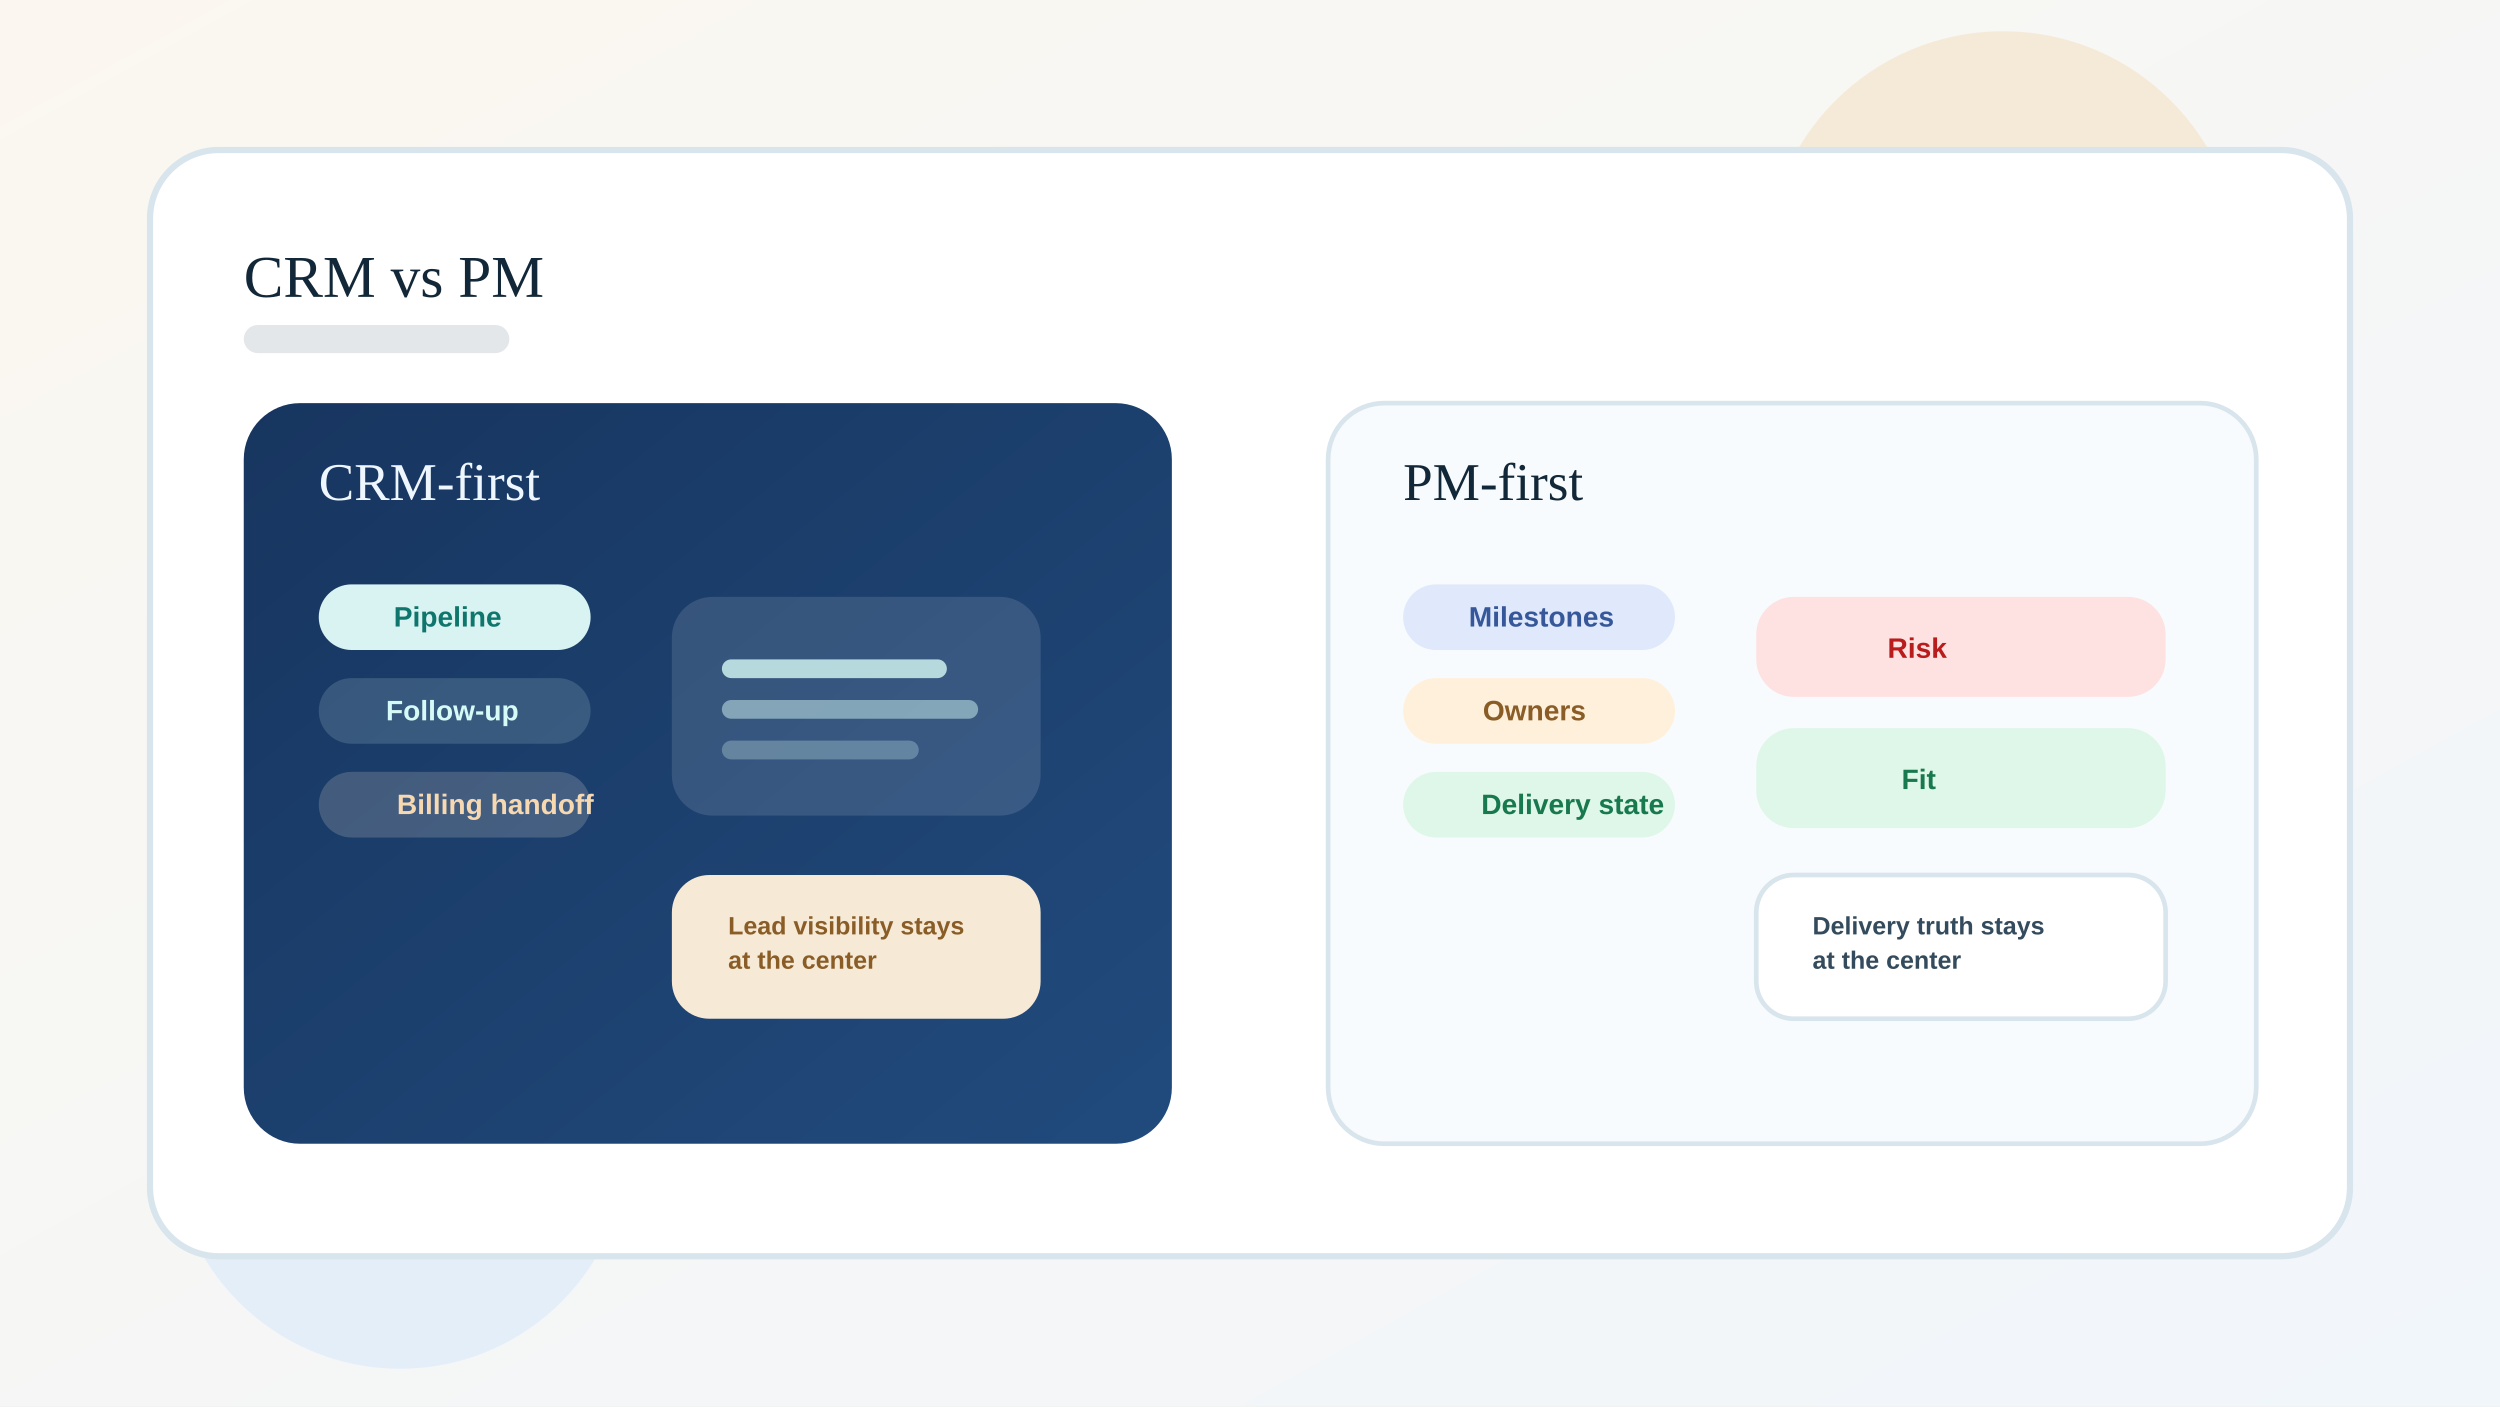
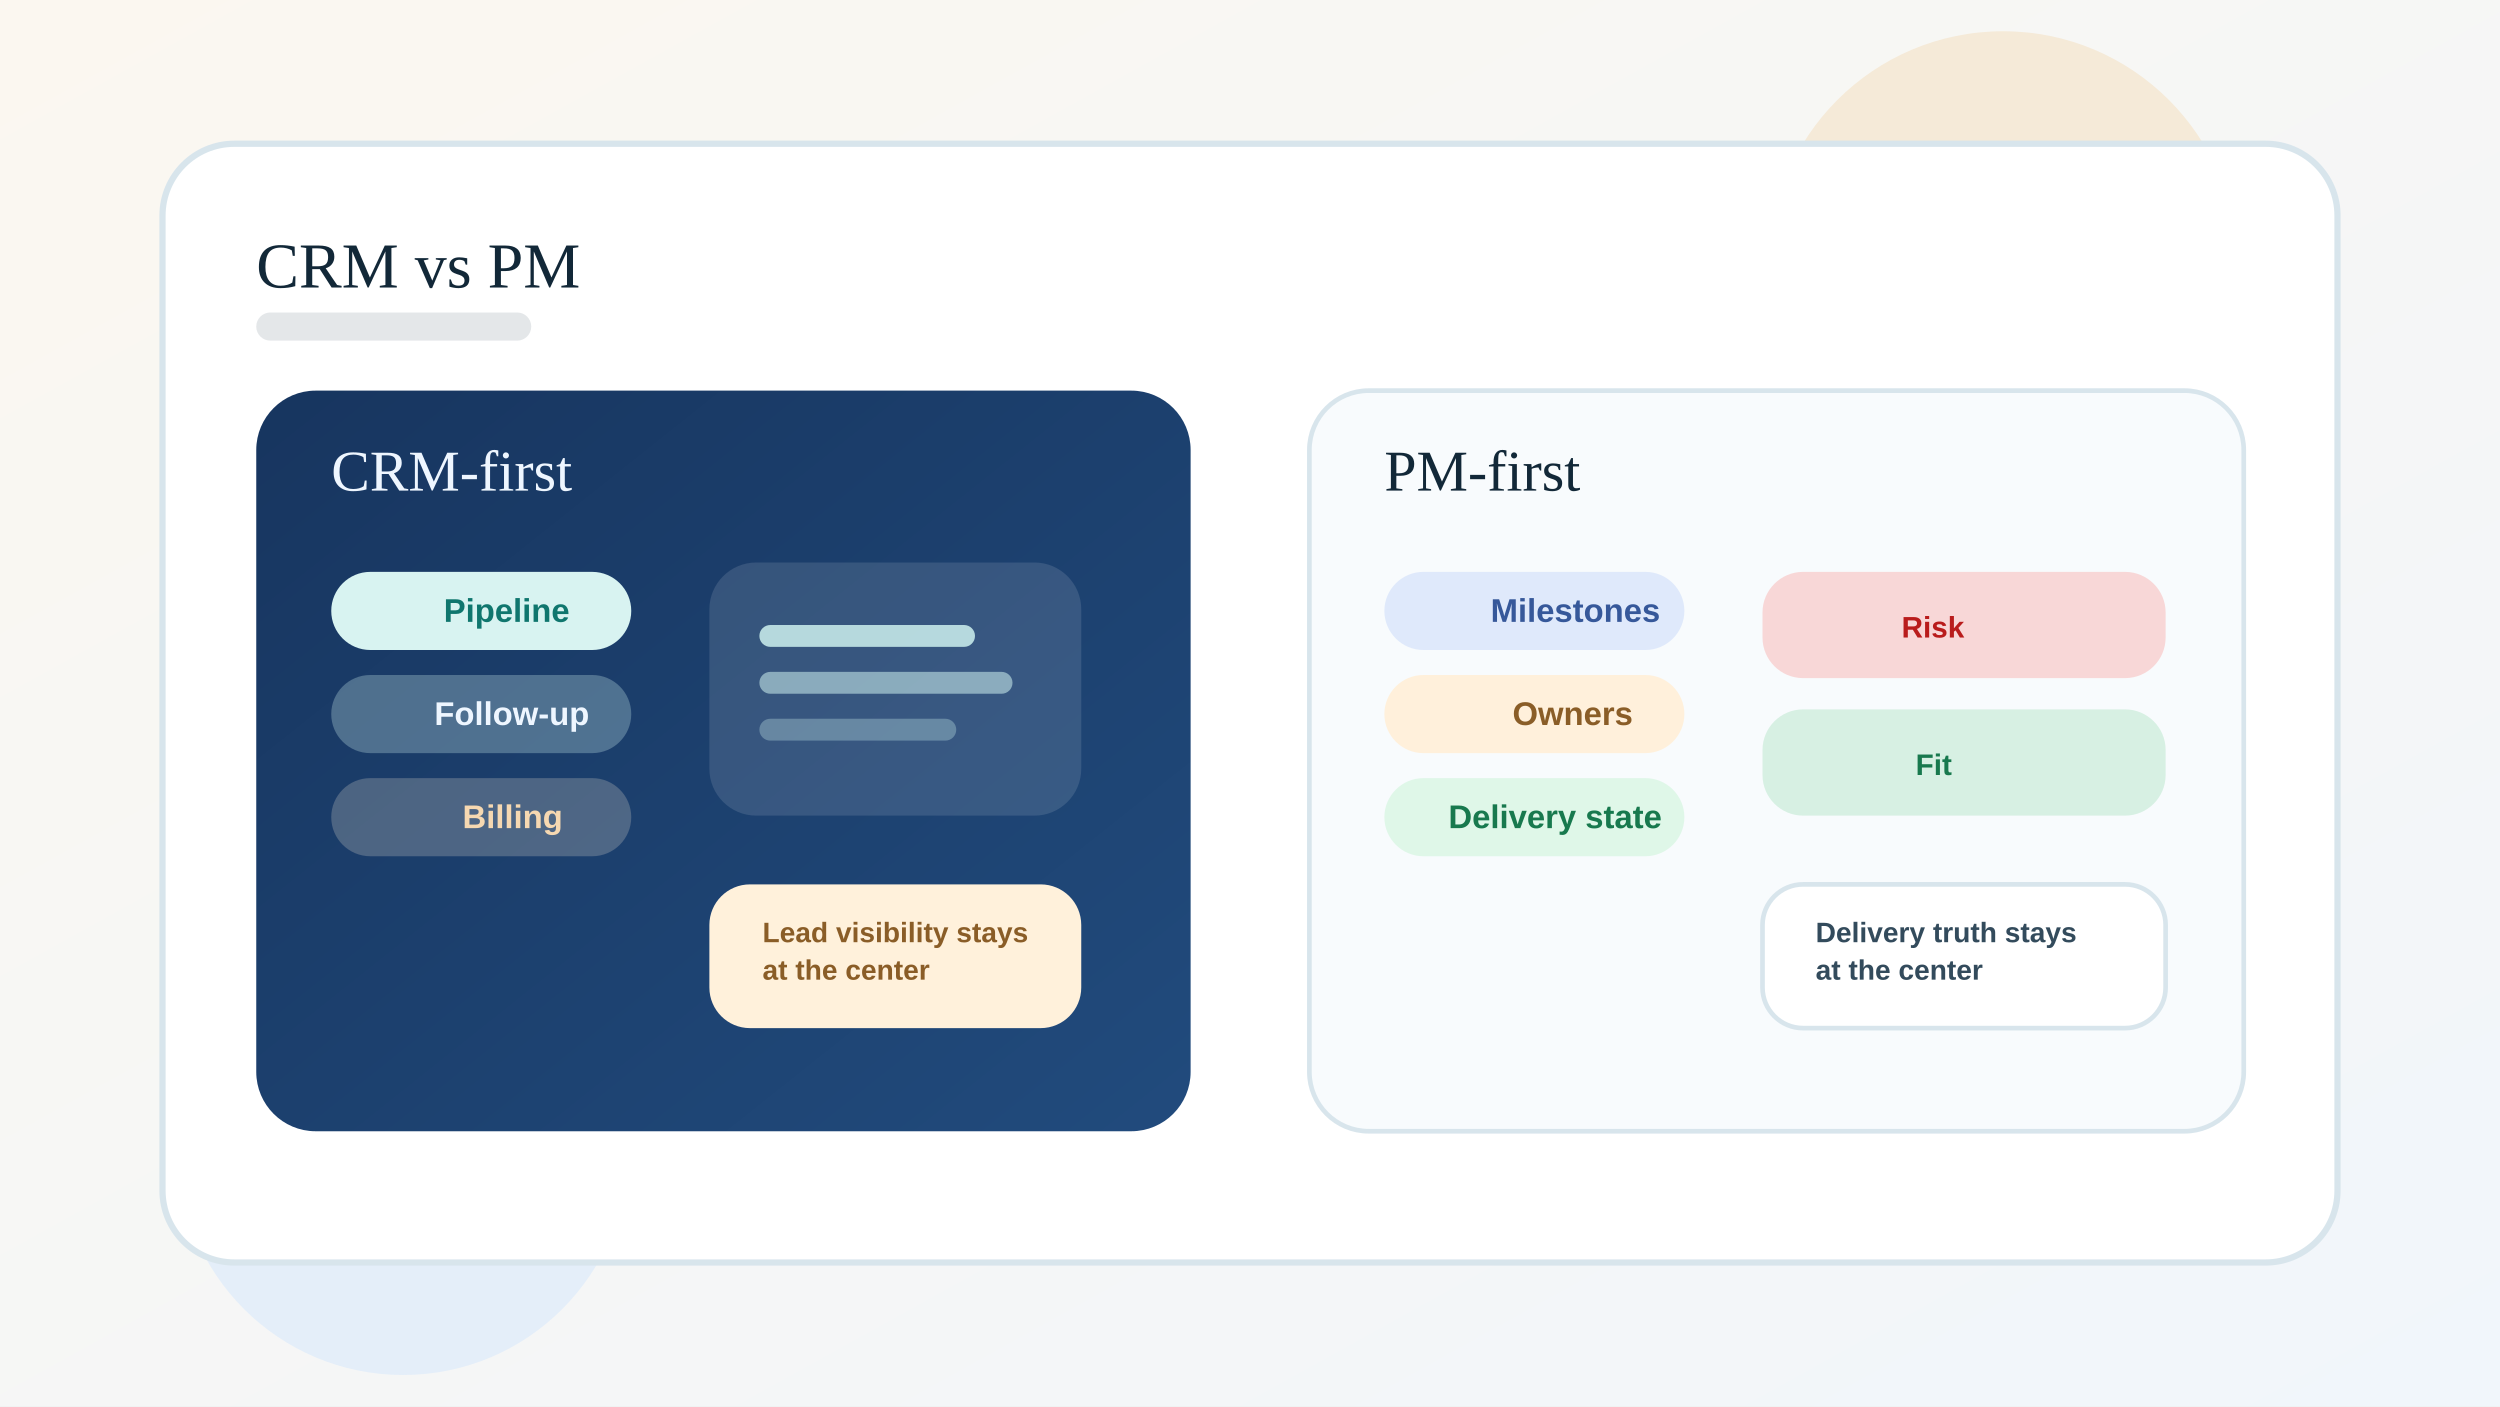
<svg xmlns="http://www.w3.org/2000/svg" viewBox="0 0 1600 900" role="img" aria-labelledby="title desc">
  <defs>
    <linearGradient id="compare-bg" x1="0%" y1="0%" x2="100%" y2="100%">
      <stop offset="0%" stop-color="#fbf7f0" />
      <stop offset="100%" stop-color="#f1f6fb" />
    </linearGradient>
    <linearGradient id="crm-panel" x1="0%" y1="0%" x2="100%" y2="100%">
      <stop offset="0%" stop-color="#17355f" />
      <stop offset="100%" stop-color="#214b7d" />
    </linearGradient>
  </defs>
  <rect width="1600" height="900" fill="url(#compare-bg)" />
-   <circle cx="1282" cy="172" r="152" fill="#f5ead8" />
-   <circle cx="256" cy="730" r="146" fill="#e4eef9" />
-   <rect x="96" y="96" width="1408" height="708" rx="44" fill="#ffffff" stroke="#d8e5ec" stroke-width="4" />
-   <text x="156" y="190" font-family="Georgia, 'Times New Roman', serif" font-size="38" fill="#122838">CRM vs PM</text>
-   <rect x="156" y="208" width="170" height="18" rx="9" fill="#173042" opacity=".12" />
-   <rect x="156" y="258" width="594" height="474" rx="36" fill="url(#crm-panel)" />
-   <rect x="850" y="258" width="594" height="474" rx="36" fill="#f8fbfd" stroke="#d8e5ec" stroke-width="3" />
-   <text x="204" y="320" font-family="Georgia, 'Times New Roman', serif" font-size="34" fill="#eef6ff">CRM-first</text>
-   <text x="898" y="320" font-family="Georgia, 'Times New Roman', serif" font-size="34" fill="#122838">PM-first</text>
-   <rect x="204" y="374" width="174" height="42" rx="21" fill="#d8f3f1" />
-   <rect x="204" y="434" width="174" height="42" rx="21" fill="#d6faf5" opacity=".16" />
-   <rect x="204" y="494" width="174" height="42" rx="21" fill="#fff0db" opacity=".18" />
-   <text x="252" y="401" font-family="Arial, sans-serif" font-size="18" font-weight="700" fill="#0f766e">Pipeline</text>
-   <text x="247" y="461" font-family="Arial, sans-serif" font-size="18" font-weight="700" fill="#d6faf5">Follow-up</text>
-   <text x="254" y="521" font-family="Arial, sans-serif" font-size="18" font-weight="700" fill="#f6d8b1">Billing handoff</text>
-   <rect x="430" y="382" width="236" height="140" rx="26" fill="#ffffff" opacity=".12" />
-   <rect x="462" y="422" width="144" height="12" rx="6" fill="#d6faf5" opacity=".8" />
-   <rect x="462" y="448" width="164" height="12" rx="6" fill="#d6faf5" opacity=".48" />
-   <rect x="462" y="474" width="126" height="12" rx="6" fill="#d6faf5" opacity=".28" />
-   <rect x="430" y="560" width="236" height="92" rx="24" fill="#fff0db" opacity=".96" />
-   <text x="466" y="598" font-family="Arial, sans-serif" font-size="16" font-weight="700" fill="#8a5d27">
-     <tspan x="466" dy="0">Lead visibility stays</tspan>
-     <tspan x="466" dy="22">at the center</tspan>
+   <circle cx="1282" cy="170" r="150" fill="#f5ead8" />
+   <circle cx="258" cy="736" r="144" fill="#e4eef9" />
+   <rect x="104" y="92" width="1392" height="716" rx="46" fill="#ffffff" stroke="#d8e5ec" stroke-width="4" />
+   <text x="164" y="184" font-family="Georgia, 'Times New Roman', serif" font-size="41" fill="#122838">CRM vs PM</text>
+   <rect x="164" y="200" width="176" height="18" rx="9" fill="#173042" opacity=".12" />
+   <rect x="164" y="250" width="598" height="474" rx="38" fill="url(#crm-panel)" />
+   <rect x="838" y="250" width="598" height="474" rx="38" fill="#f8fbfd" stroke="#d8e5ec" stroke-width="3" />
+   <text x="212" y="314" font-family="Georgia, 'Times New Roman', serif" font-size="37" fill="#eef6ff">CRM-first</text>
+   <text x="886" y="314" font-family="Georgia, 'Times New Roman', serif" font-size="37" fill="#122838">PM-first</text>
+   <rect x="212" y="366" width="192" height="50" rx="25" fill="#d8f3f1" />
+   <rect x="212" y="432" width="192" height="50" rx="25" fill="#d9f8f3" opacity=".28" />
+   <rect x="212" y="498" width="192" height="50" rx="25" fill="#fff0db" opacity=".22" />
+   <text x="284" y="398" font-family="Arial, sans-serif" font-size="21" font-weight="700" fill="#0f766e">Pipeline</text>
+   <text x="278" y="464" font-family="Arial, sans-serif" font-size="21" font-weight="700" fill="#eef6ff">Follow-up</text>
+   <text x="296" y="530" font-family="Arial, sans-serif" font-size="21" font-weight="700" fill="#f6d8b1">Billing</text>
+   <rect x="454" y="360" width="238" height="162" rx="30" fill="#ffffff" opacity=".12" />
+   <rect x="486" y="400" width="138" height="14" rx="7" fill="#d6faf5" opacity=".8" />
+   <rect x="486" y="430" width="162" height="14" rx="7" fill="#d6faf5" opacity=".52" />
+   <rect x="486" y="460" width="126" height="14" rx="7" fill="#d6faf5" opacity=".3" />
+   <rect x="454" y="566" width="238" height="92" rx="26" fill="#fff1db" />
+   <text x="488" y="603" font-family="Arial, sans-serif" font-size="18" font-weight="700" fill="#8a5d27">
+     <tspan x="488" dy="0">Lead visibility stays</tspan>
+     <tspan x="488" dy="24">at the center</tspan>
  </text>
-   <rect x="898" y="374" width="174" height="42" rx="21" fill="#dfe9fb" />
-   <rect x="898" y="434" width="174" height="42" rx="21" fill="#fff0db" />
-   <rect x="898" y="494" width="174" height="42" rx="21" fill="#dff7e8" />
-   <text x="940" y="401" font-family="Arial, sans-serif" font-size="18" font-weight="700" fill="#36589a">Milestones</text>
-   <text x="949" y="461" font-family="Arial, sans-serif" font-size="18" font-weight="700" fill="#8a5d27">Owners</text>
-   <text x="948" y="521" font-family="Arial, sans-serif" font-size="18" font-weight="700" fill="#18794e">Delivery state</text>
-   <rect x="1124" y="382" width="262" height="64" rx="24" fill="#fee2e2" />
-   <rect x="1124" y="466" width="262" height="64" rx="24" fill="#dff7e8" />
-   <text x="1208" y="421" font-family="Arial, sans-serif" font-size="18" font-weight="700" fill="#b91c1c">Risk</text>
-   <text x="1217" y="505" font-family="Arial, sans-serif" font-size="18" font-weight="700" fill="#18794e">Fit</text>
-   <rect x="1124" y="560" width="262" height="92" rx="24" fill="#ffffff" stroke="#d8e5ec" stroke-width="3" />
-   <text x="1160" y="598" font-family="Arial, sans-serif" font-size="16" font-weight="700" fill="#334b5c">
-     <tspan x="1160" dy="0">Delivery truth stays</tspan>
-     <tspan x="1160" dy="22">at the center</tspan>
+   <rect x="886" y="366" width="192" height="50" rx="25" fill="#dfe9fb" />
+   <rect x="886" y="432" width="192" height="50" rx="25" fill="#fff0db" />
+   <rect x="886" y="498" width="192" height="50" rx="25" fill="#dff7e8" />
+   <text x="954" y="398" font-family="Arial, sans-serif" font-size="21" font-weight="700" fill="#36589a">Milestones</text>
+   <text x="968" y="464" font-family="Arial, sans-serif" font-size="21" font-weight="700" fill="#8a5d27">Owners</text>
+   <text x="927" y="530" font-family="Arial, sans-serif" font-size="21" font-weight="700" fill="#18794e">Delivery state</text>
+   <rect x="1128" y="366" width="258" height="68" rx="26" fill="#f8d7d7" />
+   <rect x="1128" y="454" width="258" height="68" rx="26" fill="#d7f0e3" />
+   <text x="1217" y="408" font-family="Arial, sans-serif" font-size="19" font-weight="700" fill="#b91c1c">Risk</text>
+   <text x="1226" y="496" font-family="Arial, sans-serif" font-size="19" font-weight="700" fill="#18794e">Fit</text>
+   <rect x="1128" y="566" width="258" height="92" rx="26" fill="#ffffff" stroke="#d8e5ec" stroke-width="3" />
+   <text x="1162" y="603" font-family="Arial, sans-serif" font-size="18" font-weight="700" fill="#334b5c">
+     <tspan x="1162" dy="0">Delivery truth stays</tspan>
+     <tspan x="1162" dy="24">at the center</tspan>
  </text>
</svg>
